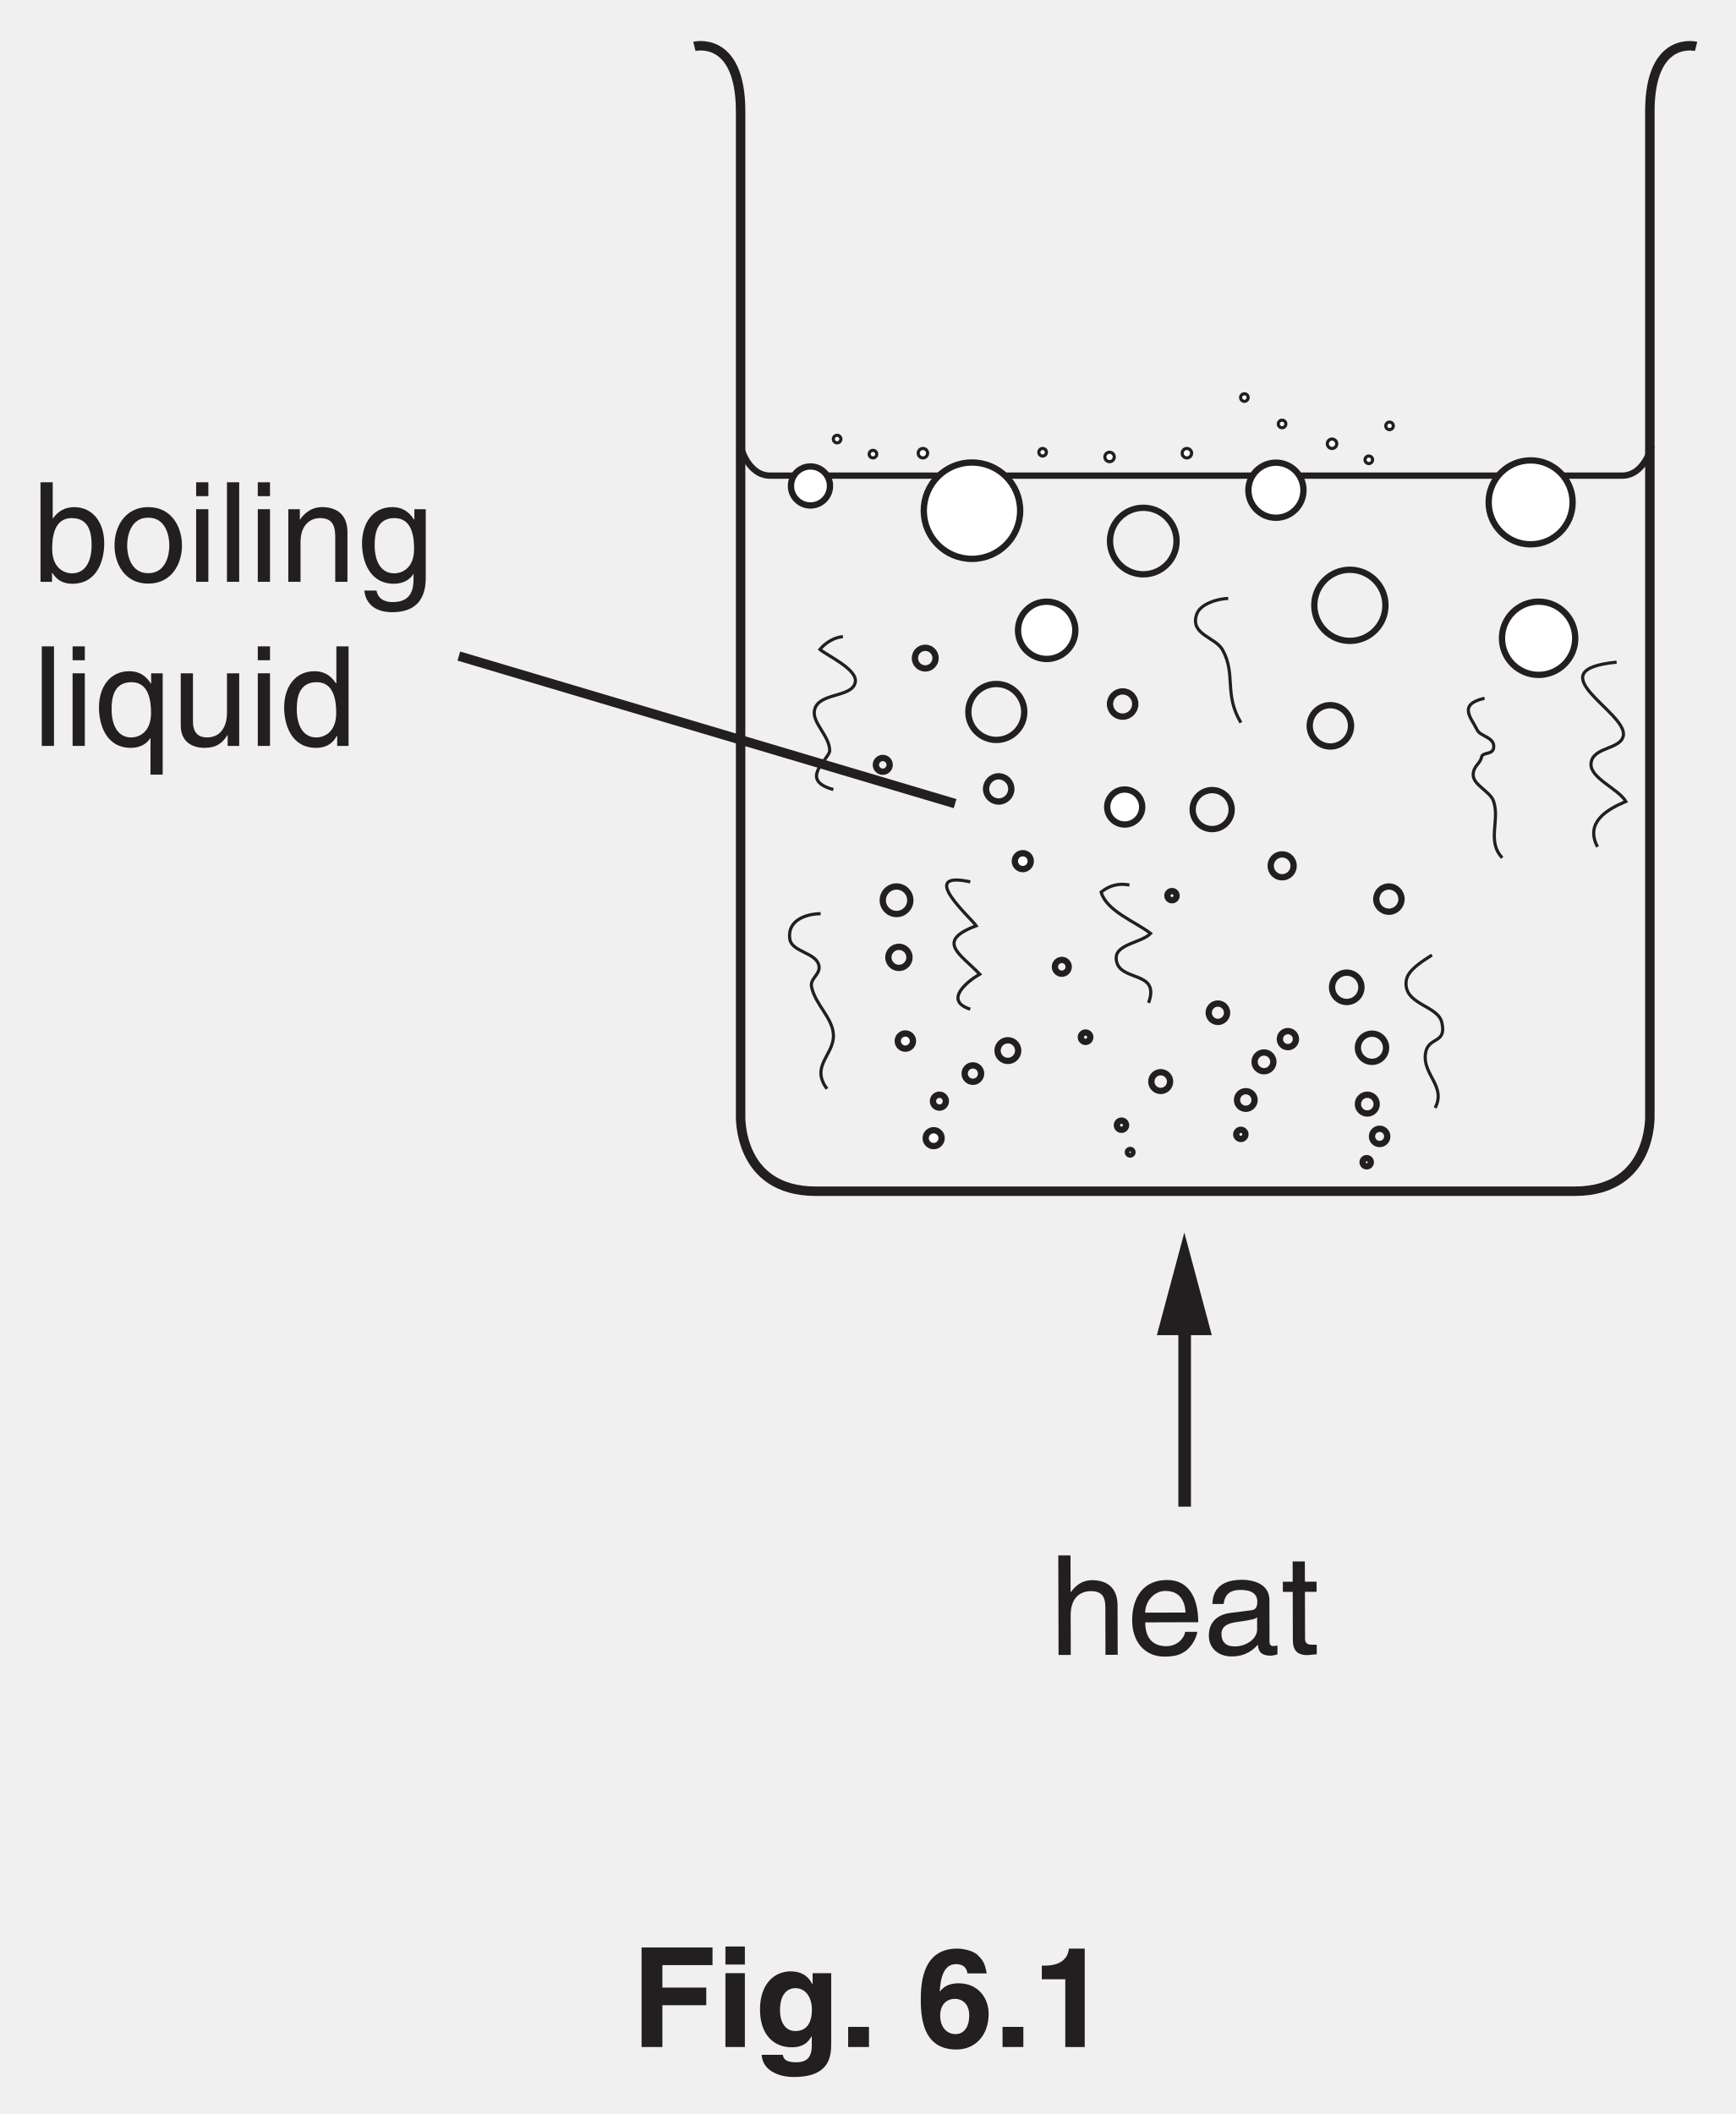
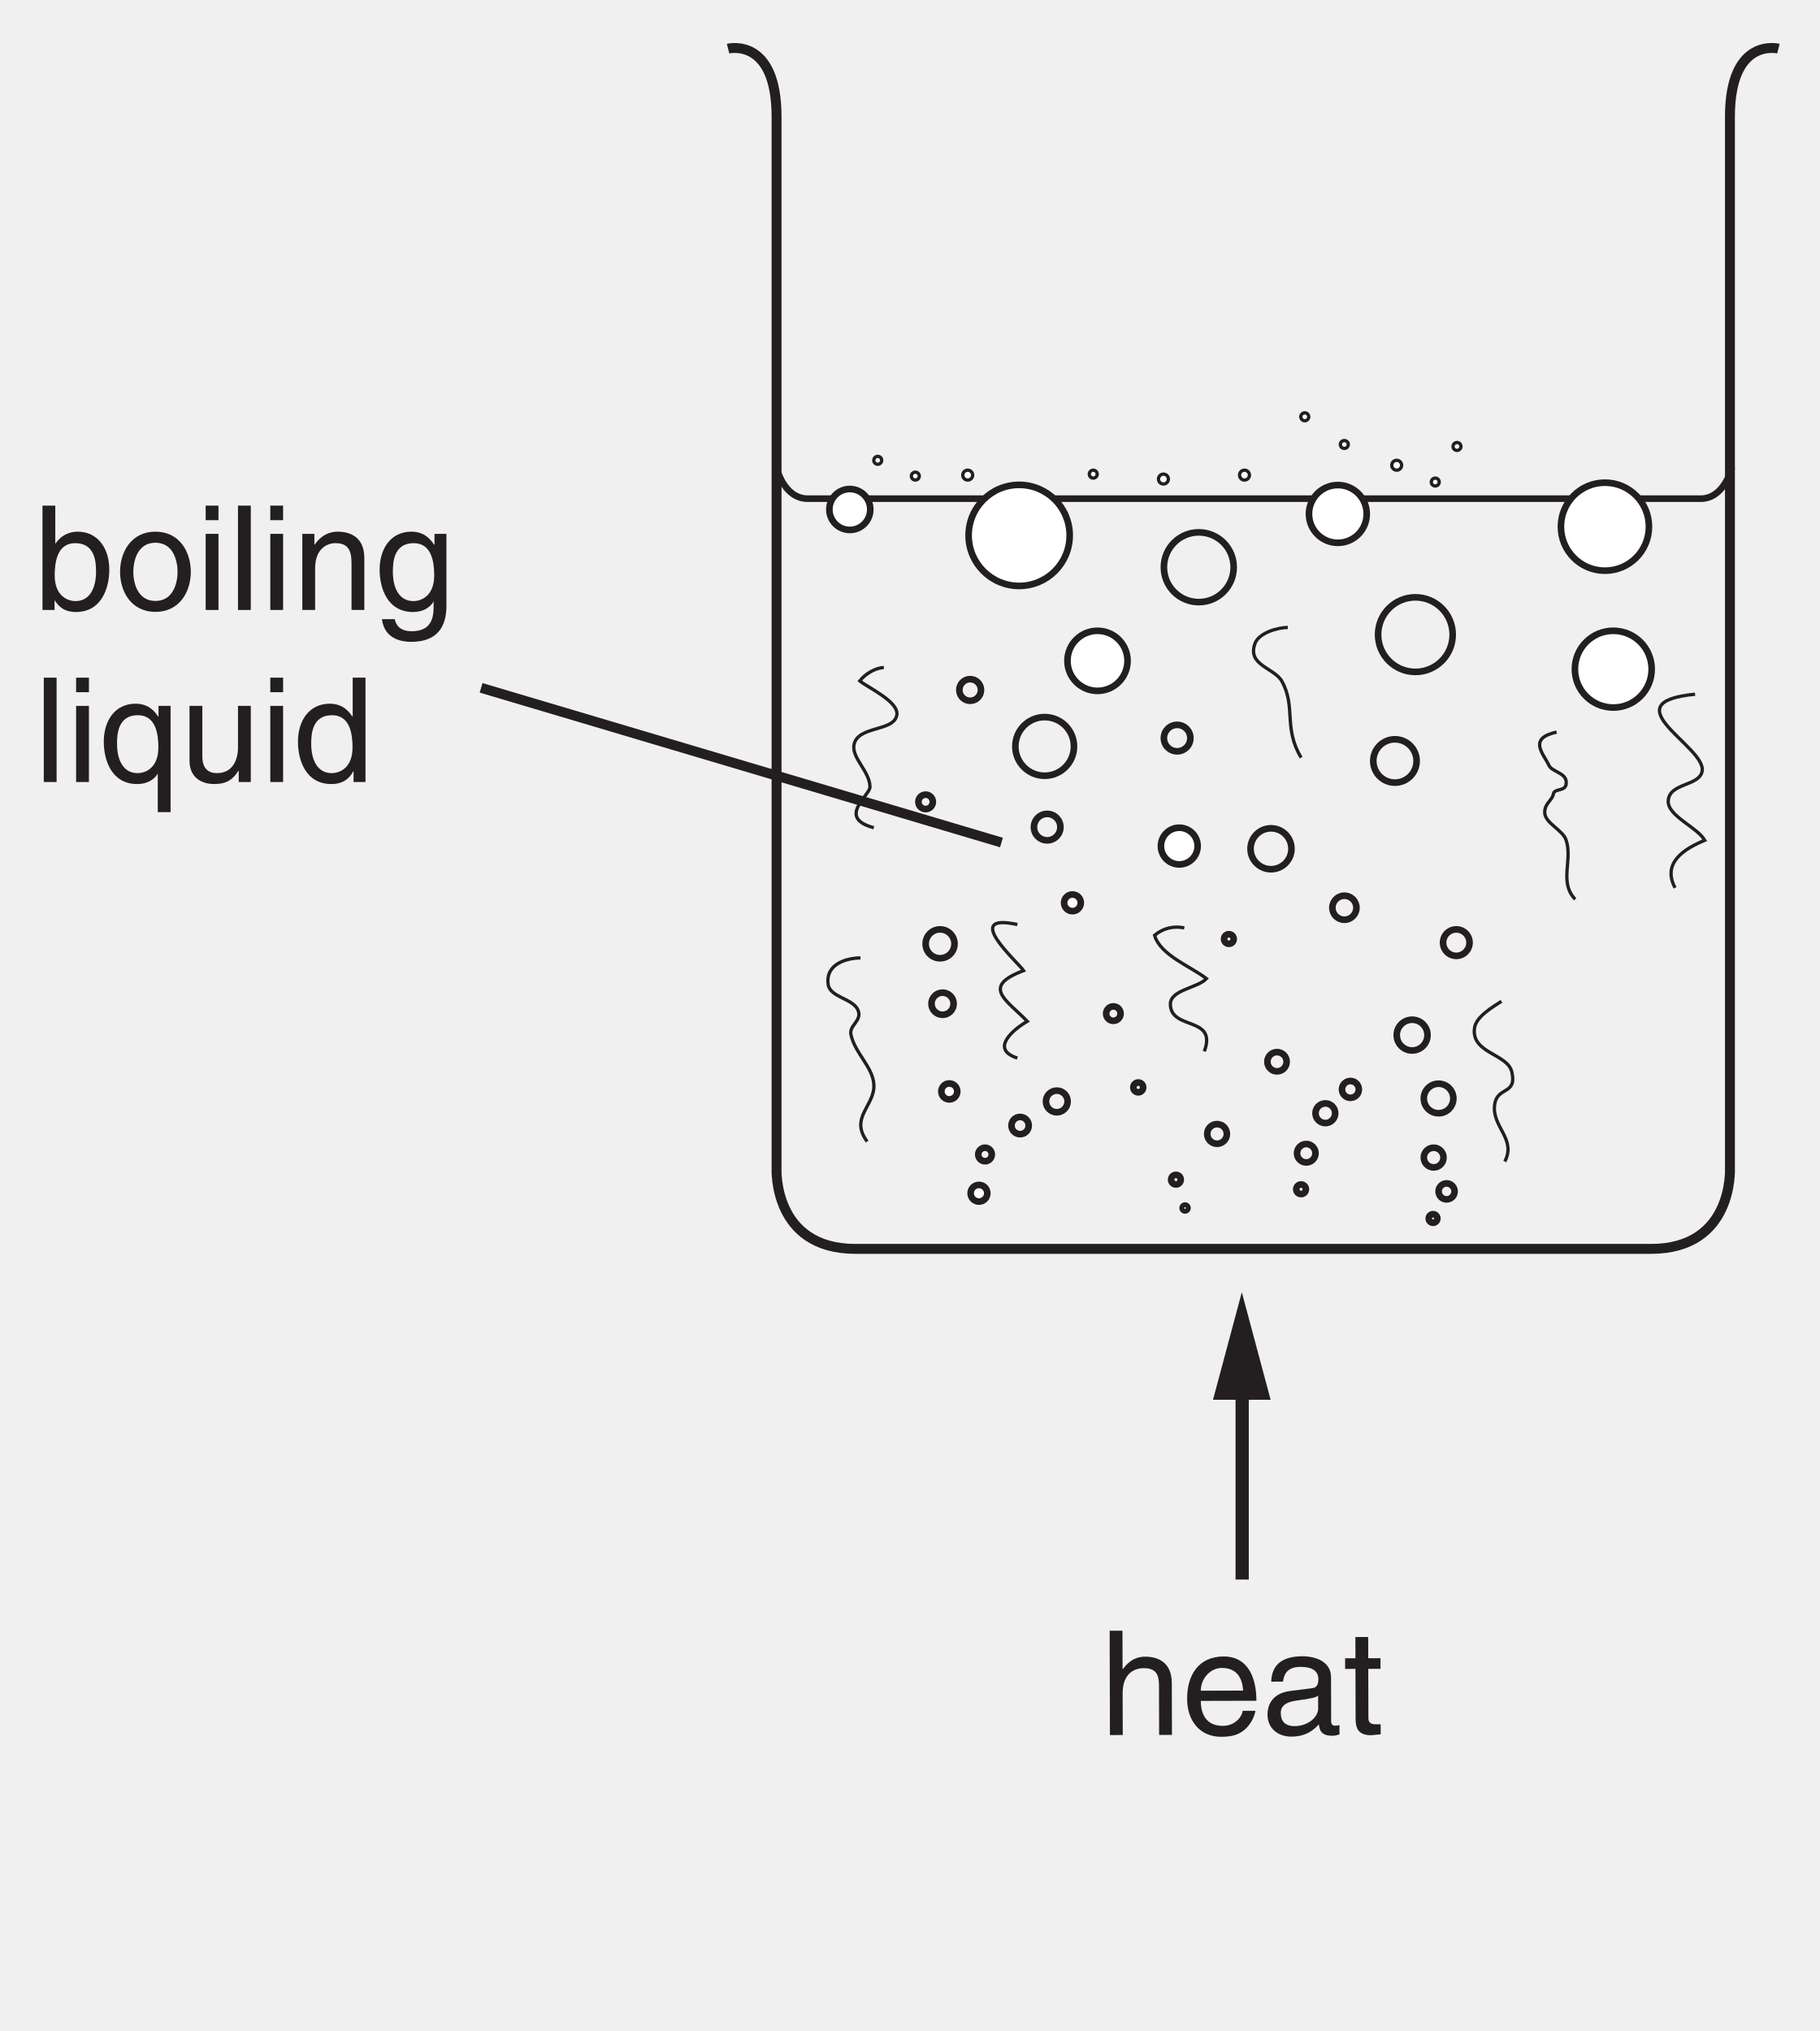
- <svg xmlns="http://www.w3.org/2000/svg" xmlns:xlink="http://www.w3.org/1999/xlink" data-id="0625_2002ON_02_q06c_fig6-1" data-width-mm="48.51" data-height-mm="59.09" data-measure="false" data-source="0625/02 ON 2002 p7" version="1.1" width="137.5" height="167.5" viewBox="0 0 137.5 167.5">
+ <svg xmlns="http://www.w3.org/2000/svg" xmlns:xlink="http://www.w3.org/1999/xlink" data-id="0625_2002ON_02_q06c_fig6-1" data-width-mm="48.51" data-height-mm="54.15" data-measure="false" data-source="0625/02 ON 2002 p7" version="1.1" width="137.5" height="153.494" viewBox="0 0 137.5 153.494">
  <defs>
    <clipPath id="clip_1">
-       <path transform="matrix(1,0,0,-1,-215.5,752.5)" d="M215.5 585H353V752.5H215.5Z" />
+       <path transform="matrix(1,0,0,-1,-215.5,752.5)" d="M215.5 599.006H353V752.5H215.5Z" />
    </clipPath>
    <clipPath id="clip_2">
      <path transform="matrix(1,0,0,-1,-215.5,752.5)" d="M0 0H595V842H0Z" />
    </clipPath>
    <clipPath id="clip_3">
      <path transform="matrix(1,0,0,-1,-215.5,752.5)" d="M0 842.04H594.96V0H0Z" />
    </clipPath>
    <clipPath id="clip_4">
      <path transform="matrix(1,0,0,-1,-215.5,752.5)" d="M-1 843H596V-1H-1Z" />
    </clipPath>
    <clipPath id="clip_5">
      <path transform="matrix(1,0,0,-1,-215.5,752.5)" d="M.015 842H595V0H.015Z" />
    </clipPath>
-     <path id="font_6_22" d="M.225 .301H.541V.428H.225V.590H.586V.717H.075V0H.225V.301Z" />
-     <path id="font_6_48" d="M.068 .532V0H.208V.532H.068M.208 .724H.068V.594H.208V.724Z" />
-     <path id="font_6_46" d="M.418 .532V.452H.416C.399 .487 .360 .545 .260 .545 .143 .545 .039 .455 .039 .271 .039 .086 .140-.002 .268-.002 .352-.002 .388 .036 .410 .077L.412 .075V.011C.412-.074 .376-.110 .301-.110 .220-.110 .209-.083 .203-.056H.051C.057-.169 .173-.216 .283-.216 .545-.216 .552-.063 .552 .028V.532H.418M.183 .263C.183 .386 .241 .424 .293 .424 .371 .424 .413 .354 .413 .268 .413 .196 .389 .115 .294 .115 .211 .115 .183 .195 .183 .263Z" />
-     <path id="font_6_5" d="M.213 .145H.063V0H.213V.145Z" />
-     <path id="font_6_1" d="" />
-     <path id="font_6_13" d="M.505 .530C.492 .604 .478 .625 .439 .663 .404 .698 .323 .709 .294 .709 .048 .709 .030 .473 .030 .338 .030 .161 .072-.018 .287-.018 .424-.018 .519 .085 .519 .240 .519 .346 .449 .459 .302 .459 .223 .459 .188 .426 .169 .400L.167 .402C.172 .494 .194 .597 .284 .597 .336 .597 .362 .570 .366 .530L.505 .530M.379 .228C.379 .132 .332 .093 .281 .093 .214 .093 .170 .148 .170 .225 .170 .314 .224 .347 .277 .347 .321 .347 .379 .318 .379 .228Z" />
-     <path id="font_6_8" d="M.068 .488H.237V0H.377V.709H.263C.259 .656 .223 .586 .088 .586H.068V.488Z" />
-     <clipPath id="clip_7">
+     <clipPath id="clip_6">
      <path transform="matrix(1,0,0,-1,-215.5,752.5)" d="M0 842.04H594.96V0H0Z" />
    </clipPath>
-     <clipPath id="clip_8">
+     <clipPath id="clip_7">
      <path transform="matrix(1,0,0,-1,-215.5,752.5)" d="M-1 843H596V-1H-1Z" />
    </clipPath>
-     <clipPath id="clip_9">
+     <clipPath id="clip_8">
      <path transform="matrix(1,0,0,-1,-215.5,752.5)" d="M150.36 530.04H418.539V348.219H150.36Z" clip-rule="evenodd" />
    </clipPath>
-     <clipPath id="clip_10">
+     <clipPath id="clip_9">
      <path transform="matrix(1,0,0,-1,-215.5,752.5)" d="M150.36 306.04H486.727V529.155H150.36Z" />
    </clipPath>
-     <clipPath id="clip_11">
+     <clipPath id="clip_10">
      <path transform="matrix(1,0,0,-1,-215.5,752.5)" d="M0 842.04H594.96V0H0Z" />
    </clipPath>
-     <clipPath id="clip_12">
+     <clipPath id="clip_11">
      <path transform="matrix(1,0,0,-1,-215.5,752.5)" d="M-1 843H596V-1H-1Z" />
    </clipPath>
-     <clipPath id="clip_13">
+     <clipPath id="clip_12">
      <path transform="matrix(1,0,0,-1,-215.5,752.5)" d="M215.62 749.83H353.28V619.31H215.62Z" clip-rule="evenodd" />
    </clipPath>
-     <clipPath id="clip_14">
+     <clipPath id="clip_13">
      <path transform="matrix(1,0,0,-1,-215.5,752.5)" d="M203.28 544.83H495.238V749.248H203.28Z" />
    </clipPath>
-     <path id="font_15_44" d="M.140 0V.065H.142C.160 .036 .197-.014 .286-.014 .464-.014 .516 .152 .516 .277 .516 .424 .437 .538 .298 .538 .237 .537 .185 .512 .147 .457H.145V.717H.057V0H.140M.425 .263C.425 .148 .380 .061 .284 .061 .228 .061 .141 .098 .141 .237 .141 .322 .155 .459 .282 .459 .418 .459 .425 .330 .425 .263Z" />
-     <path id="font_15_57" d="M.034 .262C.034 .127 .110-.013 .277-.013 .444-.013 .520 .127 .520 .262 .520 .397 .444 .538 .277 .538 .110 .538 .034 .397 .034 .262M.125 .262C.125 .332 .151 .462 .277 .462 .403 .462 .429 .332 .429 .262 .429 .192 .403 .062 .277 .062 .151 .062 .125 .192 .125 .262Z" />
-     <path id="font_15_51" d="M.154 .523H.066V0H.154V.523M.154 .617V.717H.066V.617H.154Z" />
-     <path id="font_15_54" d="M.154 .717H.066V0H.154V.717Z" />
-     <path id="font_15_56" d="M.490 .356C.490 .505 .388 .538 .307 .538 .217 .538 .168 .477 .149 .449H.147V.523H.064V0H.152V.285C.152 .427 .240 .459 .291 .459 .376 .459 .402 .413 .402 .322V0H.490V.356Z" />
-     <path id="font_15_49" d="M.130 .263C.130 .330 .137 .459 .273 .459 .400 .459 .414 .322 .414 .237 .414 .098 .327 .061 .271 .061 .175 .061 .130 .148 .130 .263M.498 .523H.416V.449H.413C.392 .479 .352 .538 .257 .538 .118 .538 .039 .424 .039 .277 .039 .152 .091-.014 .269-.014 .339-.014 .385 .018 .408 .055V.059H.410V.037C.410-.024 .413-.146 .261-.146 .240-.146 .159-.146 .143-.063H.055C.072-.202 .194-.219 .255-.219 .497-.219 .498-.031 .498 .043V.523Z" />
-     <path id="font_15_59" d="M.493 .523H.410V.449H.408C.388 .479 .347 .538 .252 .538 .113 .538 .034 .424 .034 .277 .034 .152 .086-.014 .264-.014 .334-.014 .380 .018 .403 .055H.405V-.207H.493V.523M.409 .237C.409 .098 .322 .061 .266 .061 .170 .061 .125 .148 .125 .263 .125 .330 .132 .459 .268 .459 .395 .459 .409 .322 .409 .237Z" />
-     <path id="font_15_63" d="M.488 0V.523H.400V.235C.400 .159 .367 .061 .256 .061 .199 .061 .155 .090 .155 .176V.523H.067V.147C.067 .022 .160-.014 .237-.014 .321-.014 .366 .017 .403 .078L.405 .076V0H.488Z" />
-     <path id="font_15_46" d="M.498 .717H.410V.456L.408 .449C.388 .479 .347 .538 .252 .538 .113 .538 .034 .424 .034 .277 .034 .152 .086-.014 .264-.014 .315-.014 .375 .001 .413 .072H.416V0H.498V.717M.125 .263C.125 .330 .132 .459 .268 .459 .395 .459 .409 .322 .409 .237 .409 .098 .322 .061 .266 .061 .170 .061 .125 .148 .125 .263Z" />
-     <path id="font_15_50" d="M.490 .356C.490 .505 .388 .538 .307 .538 .223 .538 .179 .486 .154 .453H.152V.717H.064V0H.152V.285C.152 .417 .226 .459 .298 .459 .382 .459 .402 .413 .402 .342V0H.490V.356Z" />
-     <path id="font_15_47" d="M.420 .164C.417 .125 .368 .061 .285 .061 .184 .061 .133 .124 .133 .233H.515C.515 .418 .441 .538 .291 .538 .117 .538 .039 .409 .039 .247 .039 .096 .126-.014 .273-.014 .357-.014 .391 .005 .416 .021 .481 .065 .505 .139 .508 .164H.420M.133 .303C.133 .384 .197 .459 .278 .459 .385 .459 .419 .384 .424 .303H.133Z" />
-     <path id="font_15_43" d="M.142 .364C.148 .404 .162 .465 .263 .465 .345 .465 .385 .435 .385 .380 .385 .328 .360 .320 .339 .318L.194 .300C.048 .282 .035 .180 .035 .136 .035 .046 .103-.014 .199-.014 .301-.014 .354 .033 .388 .070 .391 .030 .403-.009 .481-.009 .501-.009 .514-.003 .529 .000V.064C.519 .062 .508 .060 .500 .060 .482 .060 .472 .069 .472 .091V.392C.472 .526 .319 .538 .277 .538 .148 .538 .065 .489 .061 .364L.142 .364M.383 .181C.383 .111 .303 .058 .222 .058 .155 .058 .126 .092 .126 .149 .126 .215 .195 .228 .238 .234 .347 .248 .369 .256 .383 .267V.181Z" />
-     <path id="font_15_62" d="M.256 .450V.523H.172V.669H.084V.523H.013V.450H.084V.105C.084 .042 .103-.006 .190-.006 .199-.006 .224-.002 .256 .000V.069H.225C.207 .069 .172 .069 .172 .110V.450H.256Z" />
-     <clipPath id="clip_16">
+     <path id="font_14_44" d="M.140 0V.065H.142C.160 .036 .197-.014 .286-.014 .464-.014 .516 .152 .516 .277 .516 .424 .437 .538 .298 .538 .237 .537 .185 .512 .147 .457H.145V.717H.057V0H.140M.425 .263C.425 .148 .380 .061 .284 .061 .228 .061 .141 .098 .141 .237 .141 .322 .155 .459 .282 .459 .418 .459 .425 .330 .425 .263Z" />
+     <path id="font_14_57" d="M.034 .262C.034 .127 .110-.013 .277-.013 .444-.013 .520 .127 .520 .262 .520 .397 .444 .538 .277 .538 .110 .538 .034 .397 .034 .262M.125 .262C.125 .332 .151 .462 .277 .462 .403 .462 .429 .332 .429 .262 .429 .192 .403 .062 .277 .062 .151 .062 .125 .192 .125 .262Z" />
+     <path id="font_14_51" d="M.154 .523H.066V0H.154V.523M.154 .617V.717H.066V.617H.154Z" />
+     <path id="font_14_54" d="M.154 .717H.066V0H.154V.717Z" />
+     <path id="font_14_56" d="M.490 .356C.490 .505 .388 .538 .307 .538 .217 .538 .168 .477 .149 .449H.147V.523H.064V0H.152V.285C.152 .427 .240 .459 .291 .459 .376 .459 .402 .413 .402 .322V0H.490V.356Z" />
+     <path id="font_14_49" d="M.130 .263C.130 .330 .137 .459 .273 .459 .400 .459 .414 .322 .414 .237 .414 .098 .327 .061 .271 .061 .175 .061 .130 .148 .130 .263M.498 .523H.416V.449H.413C.392 .479 .352 .538 .257 .538 .118 .538 .039 .424 .039 .277 .039 .152 .091-.014 .269-.014 .339-.014 .385 .018 .408 .055V.059H.410V.037C.410-.024 .413-.146 .261-.146 .240-.146 .159-.146 .143-.063H.055C.072-.202 .194-.219 .255-.219 .497-.219 .498-.031 .498 .043V.523Z" />
+     <path id="font_14_59" d="M.493 .523H.410V.449H.408C.388 .479 .347 .538 .252 .538 .113 .538 .034 .424 .034 .277 .034 .152 .086-.014 .264-.014 .334-.014 .380 .018 .403 .055H.405V-.207H.493V.523M.409 .237C.409 .098 .322 .061 .266 .061 .170 .061 .125 .148 .125 .263 .125 .330 .132 .459 .268 .459 .395 .459 .409 .322 .409 .237Z" />
+     <path id="font_14_63" d="M.488 0V.523H.400V.235C.400 .159 .367 .061 .256 .061 .199 .061 .155 .090 .155 .176V.523H.067V.147C.067 .022 .160-.014 .237-.014 .321-.014 .366 .017 .403 .078L.405 .076V0H.488Z" />
+     <path id="font_14_46" d="M.498 .717H.410V.456L.408 .449C.388 .479 .347 .538 .252 .538 .113 .538 .034 .424 .034 .277 .034 .152 .086-.014 .264-.014 .315-.014 .375 .001 .413 .072H.416V0H.498V.717M.125 .263C.125 .330 .132 .459 .268 .459 .395 .459 .409 .322 .409 .237 .409 .098 .322 .061 .266 .061 .170 .061 .125 .148 .125 .263Z" />
+     <path id="font_14_50" d="M.490 .356C.490 .505 .388 .538 .307 .538 .223 .538 .179 .486 .154 .453H.152V.717H.064V0H.152V.285C.152 .417 .226 .459 .298 .459 .382 .459 .402 .413 .402 .342V0H.490V.356Z" />
+     <path id="font_14_47" d="M.420 .164C.417 .125 .368 .061 .285 .061 .184 .061 .133 .124 .133 .233H.515C.515 .418 .441 .538 .291 .538 .117 .538 .039 .409 .039 .247 .039 .096 .126-.014 .273-.014 .357-.014 .391 .005 .416 .021 .481 .065 .505 .139 .508 .164H.420M.133 .303C.133 .384 .197 .459 .278 .459 .385 .459 .419 .384 .424 .303H.133Z" />
+     <path id="font_14_43" d="M.142 .364C.148 .404 .162 .465 .263 .465 .345 .465 .385 .435 .385 .380 .385 .328 .360 .320 .339 .318L.194 .300C.048 .282 .035 .180 .035 .136 .035 .046 .103-.014 .199-.014 .301-.014 .354 .033 .388 .070 .391 .030 .403-.009 .481-.009 .501-.009 .514-.003 .529 .000V.064C.519 .062 .508 .060 .500 .060 .482 .060 .472 .069 .472 .091V.392C.472 .526 .319 .538 .277 .538 .148 .538 .065 .489 .061 .364L.142 .364M.383 .181C.383 .111 .303 .058 .222 .058 .155 .058 .126 .092 .126 .149 .126 .215 .195 .228 .238 .234 .347 .248 .369 .256 .383 .267V.181Z" />
+     <path id="font_14_62" d="M.256 .450V.523H.172V.669H.084V.523H.013V.450H.084V.105C.084 .042 .103-.006 .190-.006 .199-.006 .224-.002 .256 .000V.069H.225C.207 .069 .172 .069 .172 .110V.450H.256Z" />
+     <clipPath id="clip_15">
      <path transform="matrix(1,0,0,-1,-215.5,752.5)" d="M0 842.04H594.96V0H0Z" />
    </clipPath>
-     <clipPath id="clip_17">
+     <clipPath id="clip_16">
      <path transform="matrix(1,0,0,-1,-215.5,752.5)" d="M-1 843H596V-1H-1Z" />
    </clipPath>
-     <clipPath id="clip_18">
+     <clipPath id="clip_17">
      <path transform="matrix(1,0,0,-1,-215.5,752.5)" d="M.015 842H595V0H.015Z" />
    </clipPath>
  </defs>
  <g clip-path="url(#clip_1)">
    <g clip-path="url(#clip_2)">
      <path transform="matrix(1,0,0,-1,-204.5,-77.5)" d="M0 0V0" fill="#ffffff" />
      <g clip-path="url(#clip_3)">
        <g clip-path="url(#clip_4)">
-           <g clip-path="url(#clip_5)">
-             <use data-text="F" xlink:href="#font_6_22" transform="matrix(11,0,0,-11,50.010,162.192)" fill="#231f20" />
-             <use data-text="i" xlink:href="#font_6_48" transform="matrix(11,0,0,-11,56.731,162.192)" fill="#231f20" />
-             <use data-text="g" xlink:href="#font_6_46" transform="matrix(11,0,0,-11,59.789,162.192)" fill="#231f20" />
-             <use data-text="." xlink:href="#font_6_5" transform="matrix(11,0,0,-11,66.510,162.192)" fill="#231f20" />
-             <use data-text="6" xlink:href="#font_6_13" transform="matrix(11,0,0,-11,72.626,162.192)" fill="#231f20" />
-             <use data-text="." xlink:href="#font_6_5" transform="matrix(11,0,0,-11,78.742,162.192)" fill="#231f20" />
-             <use data-text="1" xlink:href="#font_6_8" transform="matrix(11,0,0,-11,81.800,162.192)" fill="#231f20" />
-           </g>
+           <g clip-path="url(#clip_5)" />
        </g>
      </g>
-       <g clip-path="url(#clip_7)">
-         <g clip-path="url(#clip_8)">
-           <g clip-path="url(#clip_9)">
-             <g clip-path="url(#clip_10)">
+       <g clip-path="url(#clip_6)">
+         <g clip-path="url(#clip_7)">
+           <g clip-path="url(#clip_8)">
+             <g clip-path="url(#clip_9)">
              <path transform="matrix(1,0,0,-1,6.830,230.432)" d="M0 0V-119.055" fill="#ffffff" />
              <path transform="matrix(1,0,0,-1,192.596,343.936)" d="M0 0H-192.033" fill="#ffffff" />
            </g>
          </g>
        </g>
      </g>
-       <g clip-path="url(#clip_11)">
-         <g clip-path="url(#clip_12)">
-           <g clip-path="url(#clip_13)">
-             <g clip-path="url(#clip_14)">
+       <g clip-path="url(#clip_10)">
+         <g clip-path="url(#clip_11)">
+           <g clip-path="url(#clip_12)">
+             <g clip-path="url(#clip_13)">
              <path transform="matrix(1,0,0,-1,134.389,3.676)" stroke-width=".75" stroke-linecap="butt" stroke-miterlimit="4" stroke-linejoin="miter" fill="none" stroke="#231f20" d="M0 0C0 0-3.664 .922-3.664-5.157-3.664-14.041-3.664-84.631-3.664-84.631-3.664-84.631-3.366-90.709-9.622-90.709-15.878-90.709-63.493-90.709-69.749-90.709-76.005-90.709-75.707-84.631-75.707-84.631-75.707-84.631-75.707-14.041-75.707-5.157-75.707 .922-79.37 0-79.37 0" />
-               <use data-text="b" xlink:href="#font_15_44" transform="matrix(11,0,0,-11,2.583,46.099)" fill="#231f20" />
-               <use data-text="o" xlink:href="#font_15_57" transform="matrix(11,0,0,-11,8.699,46.099)" fill="#231f20" />
-               <use data-text="i" xlink:href="#font_15_51" transform="matrix(11,0,0,-11,14.815,46.099)" fill="#231f20" />
-               <use data-text="l" xlink:href="#font_15_54" transform="matrix(11,0,0,-11,17.257,46.099)" fill="#231f20" />
-               <use data-text="i" xlink:href="#font_15_51" transform="matrix(11,0,0,-11,19.699,46.099)" fill="#231f20" />
-               <use data-text="n" xlink:href="#font_15_56" transform="matrix(11,0,0,-11,22.141,46.099)" fill="#231f20" />
-               <use data-text="g" xlink:href="#font_15_49" transform="matrix(11,0,0,-11,28.257,46.099)" fill="#231f20" />
-               <use data-text="l" xlink:href="#font_15_54" transform="matrix(11,0,0,-11,2.583,59.101)" fill="#231f20" />
-               <use data-text="i" xlink:href="#font_15_51" transform="matrix(11,0,0,-11,5.026,59.101)" fill="#231f20" />
-               <use data-text="q" xlink:href="#font_15_59" transform="matrix(11,0,0,-11,7.468,59.101)" fill="#231f20" />
-               <use data-text="u" xlink:href="#font_15_63" transform="matrix(11,0,0,-11,13.584,59.101)" fill="#231f20" />
-               <use data-text="i" xlink:href="#font_15_51" transform="matrix(11,0,0,-11,19.699,59.101)" fill="#231f20" />
-               <use data-text="d" xlink:href="#font_15_46" transform="matrix(11,0,0,-11,22.141,59.101)" fill="#231f20" />
-               <use data-text="h" xlink:href="#font_15_50" transform="matrix(10.999,-.029,-.029,-10.999,83.170,131.13)" fill="#231f20" />
-               <use data-text="e" xlink:href="#font_15_47" transform="matrix(10.999,-.029,-.029,-10.999,89.285,131.113)" fill="#231f20" />
-               <use data-text="a" xlink:href="#font_15_43" transform="matrix(10.999,-.029,-.029,-10.999,95.401,131.097)" fill="#231f20" />
-               <use data-text="t" xlink:href="#font_15_62" transform="matrix(10.999,-.029,-.029,-10.999,101.517,131.080)" fill="#231f20" />
+               <use data-text="b" xlink:href="#font_14_44" transform="matrix(11,0,0,-11,2.583,46.099)" fill="#231f20" />
+               <use data-text="o" xlink:href="#font_14_57" transform="matrix(11,0,0,-11,8.699,46.099)" fill="#231f20" />
+               <use data-text="i" xlink:href="#font_14_51" transform="matrix(11,0,0,-11,14.815,46.099)" fill="#231f20" />
+               <use data-text="l" xlink:href="#font_14_54" transform="matrix(11,0,0,-11,17.257,46.099)" fill="#231f20" />
+               <use data-text="i" xlink:href="#font_14_51" transform="matrix(11,0,0,-11,19.699,46.099)" fill="#231f20" />
+               <use data-text="n" xlink:href="#font_14_56" transform="matrix(11,0,0,-11,22.141,46.099)" fill="#231f20" />
+               <use data-text="g" xlink:href="#font_14_49" transform="matrix(11,0,0,-11,28.257,46.099)" fill="#231f20" />
+               <use data-text="l" xlink:href="#font_14_54" transform="matrix(11,0,0,-11,2.583,59.101)" fill="#231f20" />
+               <use data-text="i" xlink:href="#font_14_51" transform="matrix(11,0,0,-11,5.026,59.101)" fill="#231f20" />
+               <use data-text="q" xlink:href="#font_14_59" transform="matrix(11,0,0,-11,7.468,59.101)" fill="#231f20" />
+               <use data-text="u" xlink:href="#font_14_63" transform="matrix(11,0,0,-11,13.584,59.101)" fill="#231f20" />
+               <use data-text="i" xlink:href="#font_14_51" transform="matrix(11,0,0,-11,19.699,59.101)" fill="#231f20" />
+               <use data-text="d" xlink:href="#font_14_46" transform="matrix(11,0,0,-11,22.141,59.101)" fill="#231f20" />
+               <use data-text="h" xlink:href="#font_14_50" transform="matrix(10.999,-.029,-.029,-10.999,83.170,131.13)" fill="#231f20" />
+               <use data-text="e" xlink:href="#font_14_47" transform="matrix(10.999,-.029,-.029,-10.999,89.285,131.113)" fill="#231f20" />
+               <use data-text="a" xlink:href="#font_14_43" transform="matrix(10.999,-.029,-.029,-10.999,95.401,131.097)" fill="#231f20" />
+               <use data-text="t" xlink:href="#font_14_62" transform="matrix(10.999,-.029,-.029,-10.999,101.517,131.080)" fill="#231f20" />
              <path transform="matrix(1,0,0,-1,96.018,105.789)" d="M0 0-2.178 8.131-4.357 0H0" fill="#ffffff" />
              <path transform="matrix(1,0,0,-1,93.866,104.302)" stroke-width="1" stroke-linecap="butt" stroke-miterlimit="4" stroke-linejoin="miter" fill="none" stroke="#231f20" d="M0 0V-15.074" />
              <path transform="matrix(1,0,0,-1,96.018,105.789)" d="M0 0-2.178 8.131-4.357 0H0" fill="#231f20" />
              <path transform="matrix(1,0,0,-1,130.871,35.322)" stroke-width=".5" stroke-linecap="butt" stroke-miterlimit="4" stroke-linejoin="miter" fill="none" stroke="#231f20" d="M0 0C0 0-.546-2.365-2.364-2.365-4.182-2.365-68.017-2.365-69.836-2.365-71.655-2.365-72.2 0-72.2 0M-37.646-7.547C-37.646-9.004-38.826-10.184-40.283-10.184-41.739-10.184-42.92-9.004-42.92-7.547-42.92-6.091-41.739-4.911-40.283-4.911-38.826-4.911-37.646-6.091-37.646-7.547Z" />
              <path transform="matrix(1,0,0,-1,80.833,40.463)" d="M0 0C0-2.109-1.71-3.819-3.819-3.819-5.928-3.819-7.638-2.109-7.638 0-7.638 2.109-5.928 3.819-3.819 3.819-1.71 3.819 0 2.109 0 0" fill="#ffffff" />
              <path transform="matrix(1,0,0,-1,80.833,40.463)" stroke-width=".5" stroke-linecap="butt" stroke-miterlimit="4" stroke-linejoin="miter" fill="none" stroke="#231f20" d="M0 0C0-2.109-1.71-3.819-3.819-3.819-5.928-3.819-7.638-2.109-7.638 0-7.638 2.109-5.928 3.819-3.819 3.819-1.71 3.819 0 2.109 0 0Z" />
              <path transform="matrix(1,0,0,-1,103.28,38.841)" d="M0 0C0 1.205-.978 2.182-2.183 2.182-3.388 2.182-4.365 1.205-4.365 0-4.365-1.205-3.388-2.183-2.183-2.183-.978-2.183 0-1.205 0 0" fill="#ffffff" />
              <path transform="matrix(1,0,0,-1,103.28,38.841)" stroke-width=".5" stroke-linecap="butt" stroke-miterlimit="4" stroke-linejoin="miter" fill="none" stroke="#231f20" d="M0 0C0 1.205-.978 2.182-2.183 2.182-3.388 2.182-4.365 1.205-4.365 0-4.365-1.205-3.388-2.183-2.183-2.183-.978-2.183 0-1.205 0 0ZM-14.056-50.312C-14.056-50.512-14.219-50.676-14.419-50.676-14.62-50.676-14.783-50.512-14.783-50.312-14.783-50.111-14.62-49.948-14.419-49.948-14.219-49.948-14.056-50.111-14.056-50.312ZM-10.569-46.856C-10.569-47.267-10.902-47.6-11.312-47.6-11.723-47.6-12.055-47.267-12.055-46.856-12.055-46.446-11.723-46.114-11.312-46.114-10.902-46.114-10.569-46.446-10.569-46.856ZM-6.053-41.401C-6.053-41.803-6.379-42.128-6.781-42.128-7.183-42.128-7.508-41.803-7.508-41.401-7.508-40.999-7.183-40.673-6.781-40.673-6.379-40.673-6.053-40.999-6.053-41.401ZM-18.602-37.764C-18.602-38.065-18.846-38.309-19.148-38.309-19.449-38.309-19.693-38.065-19.693-37.764-19.693-37.462-19.449-37.218-19.148-37.218-18.846-37.218-18.602-37.462-18.602-37.764ZM-22.603-44.401C-22.603-44.853-22.969-45.22-23.421-45.22-23.874-45.22-24.24-44.853-24.24-44.401-24.24-43.949-23.874-43.583-23.421-43.583-22.969-43.583-22.603-43.949-22.603-44.401ZM-4.599-51.039C-4.599-51.24-4.762-51.403-4.962-51.403-5.163-51.403-5.326-51.24-5.326-51.039-5.326-50.839-5.163-50.676-4.962-50.676-4.762-50.676-4.599-50.839-4.599-51.039ZM7.768-32.398C7.768-32.951 7.32-33.399 6.768-33.399 6.215-33.399 5.768-32.951 5.768-32.398 5.768-31.846 6.215-31.398 6.768-31.398 7.32-31.398 7.768-31.846 7.768-32.398ZM-5.689-25.306C-5.689-26.159-6.381-26.851-7.235-26.851-8.089-26.851-8.781-26.159-8.781-25.306-8.781-24.452-8.089-23.76-7.235-23.76-6.381-23.76-5.689-24.452-5.689-25.306ZM-23.149-23.669C-23.149-24.222-23.597-24.669-24.149-24.669-24.702-24.669-25.149-24.222-25.149-23.669-25.149-23.116-24.702-22.669-24.149-22.669-23.597-22.669-23.149-23.116-23.149-23.669ZM-31.151-32.489C-31.151-33.092-31.639-33.58-32.242-33.58-32.845-33.58-33.333-33.092-33.333-32.489-33.333-31.887-32.845-31.398-32.242-31.398-31.639-31.398-31.151-31.887-31.151-32.489ZM-10.054-32.125C-10.054-32.326-10.217-32.489-10.418-32.489-10.619-32.489-10.782-32.326-10.782-32.125-10.782-31.925-10.619-31.762-10.418-31.762-10.217-31.762-10.054-31.925-10.054-32.125ZM-.779-29.762C-.779-30.264-1.187-30.671-1.689-30.671-2.191-30.671-2.598-30.264-2.598-29.762-2.598-29.259-2.191-28.852-1.689-28.852-1.187-28.852-.779-29.259-.779-29.762ZM-.597-43.492C-.597-43.844-.882-44.129-1.234-44.129-1.585-44.129-1.871-43.844-1.871-43.492-1.871-43.141-1.585-42.855-1.234-42.855-.882-42.855-.597-43.141-.597-43.492Z" />
              <path transform="matrix(1,0,0,-1,117.953,39.804)" d="M0 0C0 1.838 1.49 3.327 3.327 3.327 5.163 3.327 6.653 1.838 6.653 0 6.653-1.837 5.163-3.326 3.327-3.326 1.49-3.326 0-1.837 0 0" fill="#ffffff" />
              <path transform="matrix(1,0,0,-1,117.953,39.804)" stroke-width=".5" stroke-linecap="butt" stroke-miterlimit="4" stroke-linejoin="miter" fill="none" stroke="#231f20" d="M0 0C0 1.838 1.49 3.327 3.327 3.327 5.163 3.327 6.653 1.838 6.653 0 6.653-1.837 5.163-3.326 3.327-3.326 1.49-3.326 0-1.837 0 0Z" />
              <path transform="matrix(1,0,0,-1,65.764,38.504)" d="M0 0C0 .854-.692 1.546-1.546 1.546-2.4 1.546-3.092 .854-3.092 0-3.092-.854-2.4-1.546-1.546-1.546-.692-1.546 0-.854 0 0" fill="#ffffff" />
              <path transform="matrix(1,0,0,-1,65.764,38.504)" stroke-width=".5" stroke-linecap="butt" stroke-miterlimit="4" stroke-linejoin="miter" fill="none" stroke="#231f20" d="M0 0C0 .854-.692 1.546-1.546 1.546-2.4 1.546-3.092 .854-3.092 0-3.092-.854-2.4-1.546-1.546-1.546-.692-1.546 0-.854 0 0ZM44.011-9.458C44.011-11.014 42.749-12.276 41.192-12.276 39.636-12.276 38.373-11.014 38.373-9.458 38.373-7.901 39.636-6.639 41.192-6.639 42.749-6.639 44.011-7.901 44.011-9.458ZM24.188-17.278C24.188-17.831 23.74-18.278 23.187-18.278 22.635-18.278 22.187-17.831 22.187-17.278 22.187-16.725 22.635-16.278 23.187-16.278 23.74-16.278 24.188-16.725 24.188-17.278ZM41.284-19.006C41.284-19.91 40.551-20.643 39.646-20.643 38.743-20.643 38.01-19.91 38.01-19.006 38.01-18.102 38.743-17.369 39.646-17.369 40.551-17.369 41.284-18.102 41.284-19.006ZM8.366-13.641C8.366-14.093 7.999-14.459 7.547-14.459 7.095-14.459 6.729-14.093 6.729-13.641 6.729-13.188 7.095-12.822 7.547-12.822 7.999-12.822 8.366-13.188 8.366-13.641ZM4.728-22.098C4.728-22.399 4.484-22.643 4.183-22.643 3.881-22.643 3.637-22.399 3.637-22.098 3.637-21.796 3.881-21.552 4.183-21.552 4.484-21.552 4.728-21.796 4.728-22.098Z" />
              <path transform="matrix(1,0,0,-1,117.627,55.325)" stroke-width=".25" stroke-linecap="butt" stroke-miterlimit="4" stroke-linejoin="miter" fill="none" stroke="#231f20" d="M0 0C-2.177-.493-1.023-1.587-.577-2.523-.348-3.004 .668-3.071 .725-3.745 .795-4.57-.155-4.199-.24-4.67-.334-5.187-.901-5.367-.899-6.075-.896-6.874 .443-7.388 .707-8.135 1.245-9.659 .155-11.339 1.404-12.64" />
              <path transform="matrix(1,0,0,-1,124.812,50.572)" d="M0 0C0-1.603-1.299-2.902-2.902-2.902-4.504-2.902-5.803-1.603-5.803 0-5.803 1.602-4.504 2.901-2.902 2.901-1.299 2.901 0 1.602 0 0" fill="#ffffff" />
              <path transform="matrix(1,0,0,-1,124.812,50.572)" stroke-width=".5" stroke-linecap="butt" stroke-miterlimit="4" stroke-linejoin="miter" fill="none" stroke="#231f20" d="M0 0C0-1.603-1.299-2.902-2.902-2.902-4.504-2.902-5.803-1.603-5.803 0-5.803 1.602-4.504 2.901-2.902 2.901-1.299 2.901 0 1.602 0 0Z" />
              <path transform="matrix(1,0,0,-1,85.204,49.942)" d="M0 0C0-1.254-1.017-2.271-2.271-2.271-3.525-2.271-4.541-1.254-4.541 0-4.541 1.254-3.525 2.27-2.271 2.27-1.017 2.27 0 1.254 0 0" fill="#ffffff" />
              <path transform="matrix(1,0,0,-1,85.204,49.942)" stroke-width=".5" stroke-linecap="butt" stroke-miterlimit="4" stroke-linejoin="miter" fill="none" stroke="#231f20" d="M0 0C0-1.254-1.017-2.271-2.271-2.271-3.525-2.271-4.541-1.254-4.541 0-4.541 1.254-3.525 2.27-2.271 2.27-1.017 2.27 0 1.254 0 0Z" />
              <path transform="matrix(1,0,0,-1,74.608,90.181)" d="M0 0C0-.348-.282-.63-.63-.63-.979-.63-1.261-.348-1.261 0-1.261 .349-.979 .631-.63 .631-.282 .631 0 .349 0 0" fill="#ffffff" />
              <path transform="matrix(1,0,0,-1,74.608,90.181)" stroke-width=".5" stroke-linecap="butt" stroke-miterlimit="4" stroke-linejoin="miter" fill="none" stroke="#231f20" d="M0 0C0-.348-.282-.63-.63-.63-.979-.63-1.261-.348-1.261 0-1.261 .349-.979 .631-.63 .631-.282 .631 0 .349 0 0Z" />
              <path transform="matrix(1,0,0,-1,72.338,82.486)" d="M0 0C0-.333-.27-.603-.603-.603-.936-.603-1.205-.333-1.205 0-1.205 .333-.936 .602-.603 .602-.27 .602 0 .333 0 0" fill="#ffffff" />
              <path transform="matrix(1,0,0,-1,72.338,82.486)" stroke-width=".5" stroke-linecap="butt" stroke-miterlimit="4" stroke-linejoin="miter" fill="none" stroke="#231f20" d="M0 0C0-.333-.27-.603-.603-.603-.936-.603-1.205-.333-1.205 0-1.205 .333-.936 .602-.603 .602-.27 .602 0 .333 0 0Z" />
              <path transform="matrix(1,0,0,-1,81.672,68.232)" d="M0 0C0-.348-.282-.63-.631-.63-.979-.63-1.262-.348-1.262 0-1.262 .349-.979 .631-.631 .631-.282 .631 0 .349 0 0" fill="#ffffff" />
              <path transform="matrix(1,0,0,-1,81.672,68.232)" stroke-width=".5" stroke-linecap="butt" stroke-miterlimit="4" stroke-linejoin="miter" fill="none" stroke="#231f20" d="M0 0C0-.348-.282-.63-.631-.63-.979-.63-1.262-.348-1.262 0-1.262 .349-.979 .631-.631 .631-.282 .631 0 .349 0 0Z" />
              <path transform="matrix(1,0,0,-1,90.502,63.942)" d="M0 0C0-.767-.621-1.388-1.388-1.388-2.154-1.388-2.775-.767-2.775 0-2.775 .766-2.154 1.387-1.388 1.387-.621 1.387 0 .766 0 0" fill="#ffffff" />
              <path transform="matrix(1,0,0,-1,90.502,63.942)" stroke-width=".5" stroke-linecap="butt" stroke-miterlimit="4" stroke-linejoin="miter" fill="none" stroke="#231f20" d="M0 0C0-.767-.621-1.388-1.388-1.388-2.154-1.388-2.775-.767-2.775 0-2.775 .766-2.154 1.387-1.388 1.387-.621 1.387 0 .766 0 0Z" />
              <path transform="matrix(1,0,0,-1,65.022,72.395)" stroke-width=".25" stroke-linecap="butt" stroke-miterlimit="4" stroke-linejoin="miter" fill="none" stroke="#231f20" d="M0 0C-1.254-.017-2.665-.58-2.44-2.018-2.285-3.001-.514-3.063-.173-3.98 .12-4.77-.869-5.086-.719-5.797-.42-7.213 .95-8.243 1.013-9.588 1.088-11.183-.846-12.06 .504-13.875M48.437-3.28C47.841-3.673 46.526-4.421 46.403-5.286 46.124-7.225 48.901-7.223 49.221-8.62 49.629-10.394 48.109-9.672 47.921-11.102 47.701-12.777 49.583-13.666 48.689-15.389M32.291 24.975C31.538 24.972 30.096 24.574 29.803 23.739 29.226 22.095 31.279 21.938 31.853 20.894 32.92 18.955 31.946 17.394 33.3 15.137M1.766 21.948C1.177 21.924 .412 21.518-.055 20.938 .534 20.443 2.917 19.37 2.749 18.36 2.538 17.091-.14 17.562-.479 16.159-.723 15.145 .718 14.104 .718 12.916 .718 12.275-1.816 10.593 1.009 9.839M24.47 2.27C23.633 2.437 22.867 2.24 22.226 1.709 22.651 .208 24.943-.633 26.146-1.563 25.486-2.285 23.398-2.401 23.419-3.513 23.457-5.501 26.976-4.367 25.984-7.064M11.857 2.523C7.587 3.45 11.899-.317 12.327-.959 9.05-2.189 11.083-3.195 12.605-4.792 11.588-5.38 9.736-6.893 11.857-7.568M63.069 19.93C56.576 19.294 63.914 15.97 63.604 14.121 63.41 12.963 61.106 13.246 61.04 11.863 60.986 10.728 63.216 9.894 63.8 8.892 62.261 8.244 60.552 7.206 61.555 5.298" />
              <path transform="matrix(1,0,0,-1,81.157,56.411)" stroke-width=".5" stroke-linecap="butt" stroke-miterlimit="4" stroke-linejoin="miter" fill="none" stroke="#231f20" d="M0 0C0-1.223-.992-2.216-2.215-2.216-3.439-2.216-4.431-1.223-4.431 0-4.431 1.224-3.439 2.216-2.215 2.216-.992 2.216 0 1.224 0 0ZM18.25-30.745C18.25-31.131 17.938-31.443 17.553-31.443 17.168-31.443 16.855-31.131 16.855-30.745 16.855-30.361 17.168-30.048 17.553-30.048 17.938-30.048 18.25-30.361 18.25-30.745ZM19.739-27.723C19.739-28.134 19.406-28.467 18.995-28.467 18.583-28.467 18.25-28.134 18.25-27.723 18.25-27.312 18.583-26.979 18.995-26.979 19.406-26.979 19.739-27.312 19.739-27.723ZM8.578-34.884C8.578-34.987 8.494-35.071 8.392-35.071 8.289-35.071 8.206-34.987 8.206-34.884 8.206-34.782 8.289-34.698 8.392-34.698 8.494-34.698 8.578-34.782 8.578-34.884ZM-6.211-30.839C-6.211-31.121-6.44-31.35-6.722-31.35-7.005-31.35-7.234-31.121-7.234-30.839-7.234-30.556-7.005-30.327-6.722-30.327-6.44-30.327-6.211-30.556-6.211-30.839ZM-3.42-28.653C-3.42-29.013-3.712-29.304-4.072-29.304-4.431-29.304-4.723-29.013-4.723-28.653-4.723-28.294-4.431-28.002-4.072-28.002-3.712-28.002-3.42-28.294-3.42-28.653ZM-9.094-19.446C-9.094-19.907-9.469-20.282-9.931-20.282-10.394-20.282-10.769-19.907-10.769-19.446-10.769-18.983-10.394-18.608-9.931-18.608-9.469-18.608-9.094-18.983-9.094-19.446ZM5.229-25.771C5.229-25.976 5.063-26.143 4.857-26.143 4.652-26.143 4.485-25.976 4.485-25.771 4.485-25.565 4.652-25.399 4.857-25.399 5.063-25.399 5.229-25.565 5.229-25.771ZM27.458-35.676C27.458-35.856 27.313-36.002 27.133-36.002 26.953-36.002 26.808-35.856 26.808-35.676 26.808-35.496 26.953-35.351 27.133-35.351 27.313-35.351 27.458-35.496 27.458-35.676ZM28.761-33.63C28.761-33.964 28.49-34.234 28.156-34.234 27.822-34.234 27.552-33.964 27.552-33.63 27.552-33.296 27.822-33.025 28.156-33.025 28.49-33.025 28.761-33.296 28.761-33.63ZM27.924-31.072C27.924-31.484 27.591-31.817 27.18-31.817 26.769-31.817 26.435-31.484 26.435-31.072 26.435-30.661 26.769-30.328 27.18-30.328 27.591-30.328 27.924-30.661 27.924-31.072ZM28.667-26.608C28.667-27.224 28.168-27.723 27.551-27.723 26.935-27.723 26.435-27.224 26.435-26.608 26.435-25.991 26.935-25.491 27.551-25.491 28.168-25.491 28.667-25.991 28.667-26.608ZM26.714-21.817C26.714-22.46 26.194-22.98 25.552-22.98 24.91-22.98 24.389-22.46 24.389-21.817 24.389-21.175 24.91-20.655 25.552-20.655 26.194-20.655 26.714-21.175 26.714-21.817Z" />
              <path transform="matrix(1,0,0,-1,66.627,34.788)" d="M0 0C0-.165-.134-.299-.299-.299-.464-.299-.597-.165-.597 0-.597 .165-.464 .299-.299 .299-.134 .299 0 .165 0 0" fill="#ffffff" />
              <path transform="matrix(1,0,0,-1,66.627,34.788)" stroke-width=".25" stroke-linecap="butt" stroke-miterlimit="4" stroke-linejoin="miter" fill="none" stroke="#231f20" d="M0 0C0-.165-.134-.299-.299-.299-.464-.299-.597-.165-.597 0-.597 .165-.464 .299-.299 .299-.134 .299 0 .165 0 0Z" />
              <path transform="matrix(1,0,0,-1,73.5,35.908)" d="M0 0C0-.206-.167-.373-.373-.373-.58-.373-.747-.206-.747 0-.747 .207-.58 .374-.373 .374-.167 .374 0 .207 0 0" fill="#ffffff" />
              <path transform="matrix(1,0,0,-1,73.5,35.908)" stroke-width=".25" stroke-linecap="butt" stroke-miterlimit="4" stroke-linejoin="miter" fill="none" stroke="#231f20" d="M0 0C0-.206-.167-.373-.373-.373-.58-.373-.747-.206-.747 0-.747 .207-.58 .374-.373 .374-.167 .374 0 .207 0 0Z" />
              <path transform="matrix(1,0,0,-1,69.467,35.982)" d="M0 0C0-.165-.134-.298-.299-.298-.464-.298-.598-.165-.598 0-.598 .166-.464 .299-.299 .299-.134 .299 0 .166 0 0" fill="#ffffff" />
              <path transform="matrix(1,0,0,-1,69.467,35.982)" stroke-width=".25" stroke-linecap="butt" stroke-miterlimit="4" stroke-linejoin="miter" fill="none" stroke="#231f20" d="M0 0C0-.165-.134-.298-.299-.298-.464-.298-.598-.165-.598 0-.598 .166-.464 .299-.299 .299-.134 .299 0 .166 0 0Z" />
              <path transform="matrix(1,0,0,-1,82.911,35.833)" d="M0 0C0-.165-.133-.299-.299-.299-.463-.299-.597-.165-.597 0-.597 .165-.463 .299-.299 .299-.133 .299 0 .165 0 0" fill="#ffffff" />
              <path transform="matrix(1,0,0,-1,82.911,35.833)" stroke-width=".25" stroke-linecap="butt" stroke-miterlimit="4" stroke-linejoin="miter" fill="none" stroke="#231f20" d="M0 0C0-.165-.133-.299-.299-.299-.463-.299-.597-.165-.597 0-.597 .165-.463 .299-.299 .299-.133 .299 0 .165 0 0Z" />
              <path transform="matrix(1,0,0,-1,88.290,36.206)" d="M0 0C0 .207-.168 .374-.374 .374-.58 .374-.747 .207-.747 0-.747-.206-.58-.373-.374-.373-.168-.373 0-.206 0 0" fill="#ffffff" />
              <path transform="matrix(1,0,0,-1,88.290,36.206)" stroke-width=".25" stroke-linecap="butt" stroke-miterlimit="4" stroke-linejoin="miter" fill="none" stroke="#231f20" d="M0 0C0 .207-.168 .374-.374 .374-.58 .374-.747 .207-.747 0-.747-.206-.58-.373-.374-.373-.168-.373 0-.206 0 0Z" />
              <path transform="matrix(1,0,0,-1,94.415,35.908)" d="M0 0C0-.206-.168-.373-.374-.373-.58-.373-.747-.206-.747 0-.747 .207-.58 .374-.374 .374-.168 .374 0 .207 0 0" fill="#ffffff" />
              <path transform="matrix(1,0,0,-1,94.415,35.908)" stroke-width=".25" stroke-linecap="butt" stroke-miterlimit="4" stroke-linejoin="miter" fill="none" stroke="#231f20" d="M0 0C0-.206-.168-.373-.374-.373-.58-.373-.747-.206-.747 0-.747 .207-.58 .374-.374 .374-.168 .374 0 .207 0 0Z" />
              <path transform="matrix(1,0,0,-1,105.916,35.161)" d="M0 0C0-.206-.167-.373-.373-.373-.579-.373-.746-.206-.746 0-.746 .206-.579 .373-.373 .373-.167 .373 0 .206 0 0" fill="#ffffff" />
              <path transform="matrix(1,0,0,-1,105.916,35.161)" stroke-width=".25" stroke-linecap="butt" stroke-miterlimit="4" stroke-linejoin="miter" fill="none" stroke="#231f20" d="M0 0C0-.206-.167-.373-.373-.373-.579-.373-.746-.206-.746 0-.746 .206-.579 .373-.373 .373-.167 .373 0 .206 0 0Z" />
              <path transform="matrix(1,0,0,-1,108.756,36.431)" d="M0 0C0-.165-.134-.298-.299-.298-.464-.298-.598-.165-.598 0-.598 .165-.464 .299-.299 .299-.134 .299 0 .165 0 0" fill="#ffffff" />
              <path transform="matrix(1,0,0,-1,108.756,36.431)" stroke-width=".25" stroke-linecap="butt" stroke-miterlimit="4" stroke-linejoin="miter" fill="none" stroke="#231f20" d="M0 0C0-.165-.134-.298-.299-.298-.464-.298-.598-.165-.598 0-.598 .165-.464 .299-.299 .299-.134 .299 0 .165 0 0Z" />
              <path transform="matrix(1,0,0,-1,110.398,33.742)" d="M0 0C0-.165-.134-.299-.299-.299-.464-.299-.598-.165-.598 0-.598 .165-.464 .299-.299 .299-.134 .299 0 .165 0 0" fill="#ffffff" />
              <path transform="matrix(1,0,0,-1,110.398,33.742)" stroke-width=".25" stroke-linecap="butt" stroke-miterlimit="4" stroke-linejoin="miter" fill="none" stroke="#231f20" d="M0 0C0-.165-.134-.299-.299-.299-.464-.299-.598-.165-.598 0-.598 .165-.464 .299-.299 .299-.134 .299 0 .165 0 0Z" />
              <path transform="matrix(1,0,0,-1,98.299,31.500)" d="M0 0C0-.165 .133-.299 .298-.299 .463-.299 .597-.165 .597 0 .597 .165 .463 .299 .298 .299 .133 .299 0 .165 0 0" fill="#ffffff" />
              <path transform="matrix(1,0,0,-1,98.299,31.500)" stroke-width=".25" stroke-linecap="butt" stroke-miterlimit="4" stroke-linejoin="miter" fill="none" stroke="#231f20" d="M0 0C0-.165 .133-.299 .298-.299 .463-.299 .597-.165 .597 0 .597 .165 .463 .299 .298 .299 .133 .299 0 .165 0 0Z" />
              <path transform="matrix(1,0,0,-1,101.884,33.591)" d="M0 0C0-.165-.134-.299-.299-.299-.464-.299-.598-.165-.598 0-.598 .165-.464 .298-.299 .298-.134 .298 0 .165 0 0" fill="#ffffff" />
              <path transform="matrix(1,0,0,-1,101.884,33.591)" stroke-width=".25" stroke-linecap="butt" stroke-miterlimit="4" stroke-linejoin="miter" fill="none" stroke="#231f20" d="M0 0C0-.165-.134-.299-.299-.299-.464-.299-.598-.165-.598 0-.598 .165-.464 .298-.299 .298-.134 .298 0 .165 0 0Z" />
              <path transform="matrix(1,0,0,-1,36.356,51.984)" stroke-width=".75" stroke-linecap="butt" stroke-miterlimit="4" stroke-linejoin="miter" fill="none" stroke="#231f20" d="M0 0 39.321-11.69" />
            </g>
          </g>
        </g>
      </g>
-       <g clip-path="url(#clip_16)">
-         <g clip-path="url(#clip_17)">
-           <g clip-path="url(#clip_18)">
-             <path transform="matrix(1,0,0,-1,313.025,-51.234)" stroke-width=".3" stroke-linecap="butt" stroke-miterlimit="10" stroke-linejoin="miter" fill="none" stroke="#000000" d="M0 0V-744.1" />
-           </g>
+       <g clip-path="url(#clip_15)">
+         <g clip-path="url(#clip_16)">
+           <g clip-path="url(#clip_17)" />
        </g>
      </g>
    </g>
  </g>
</svg>
